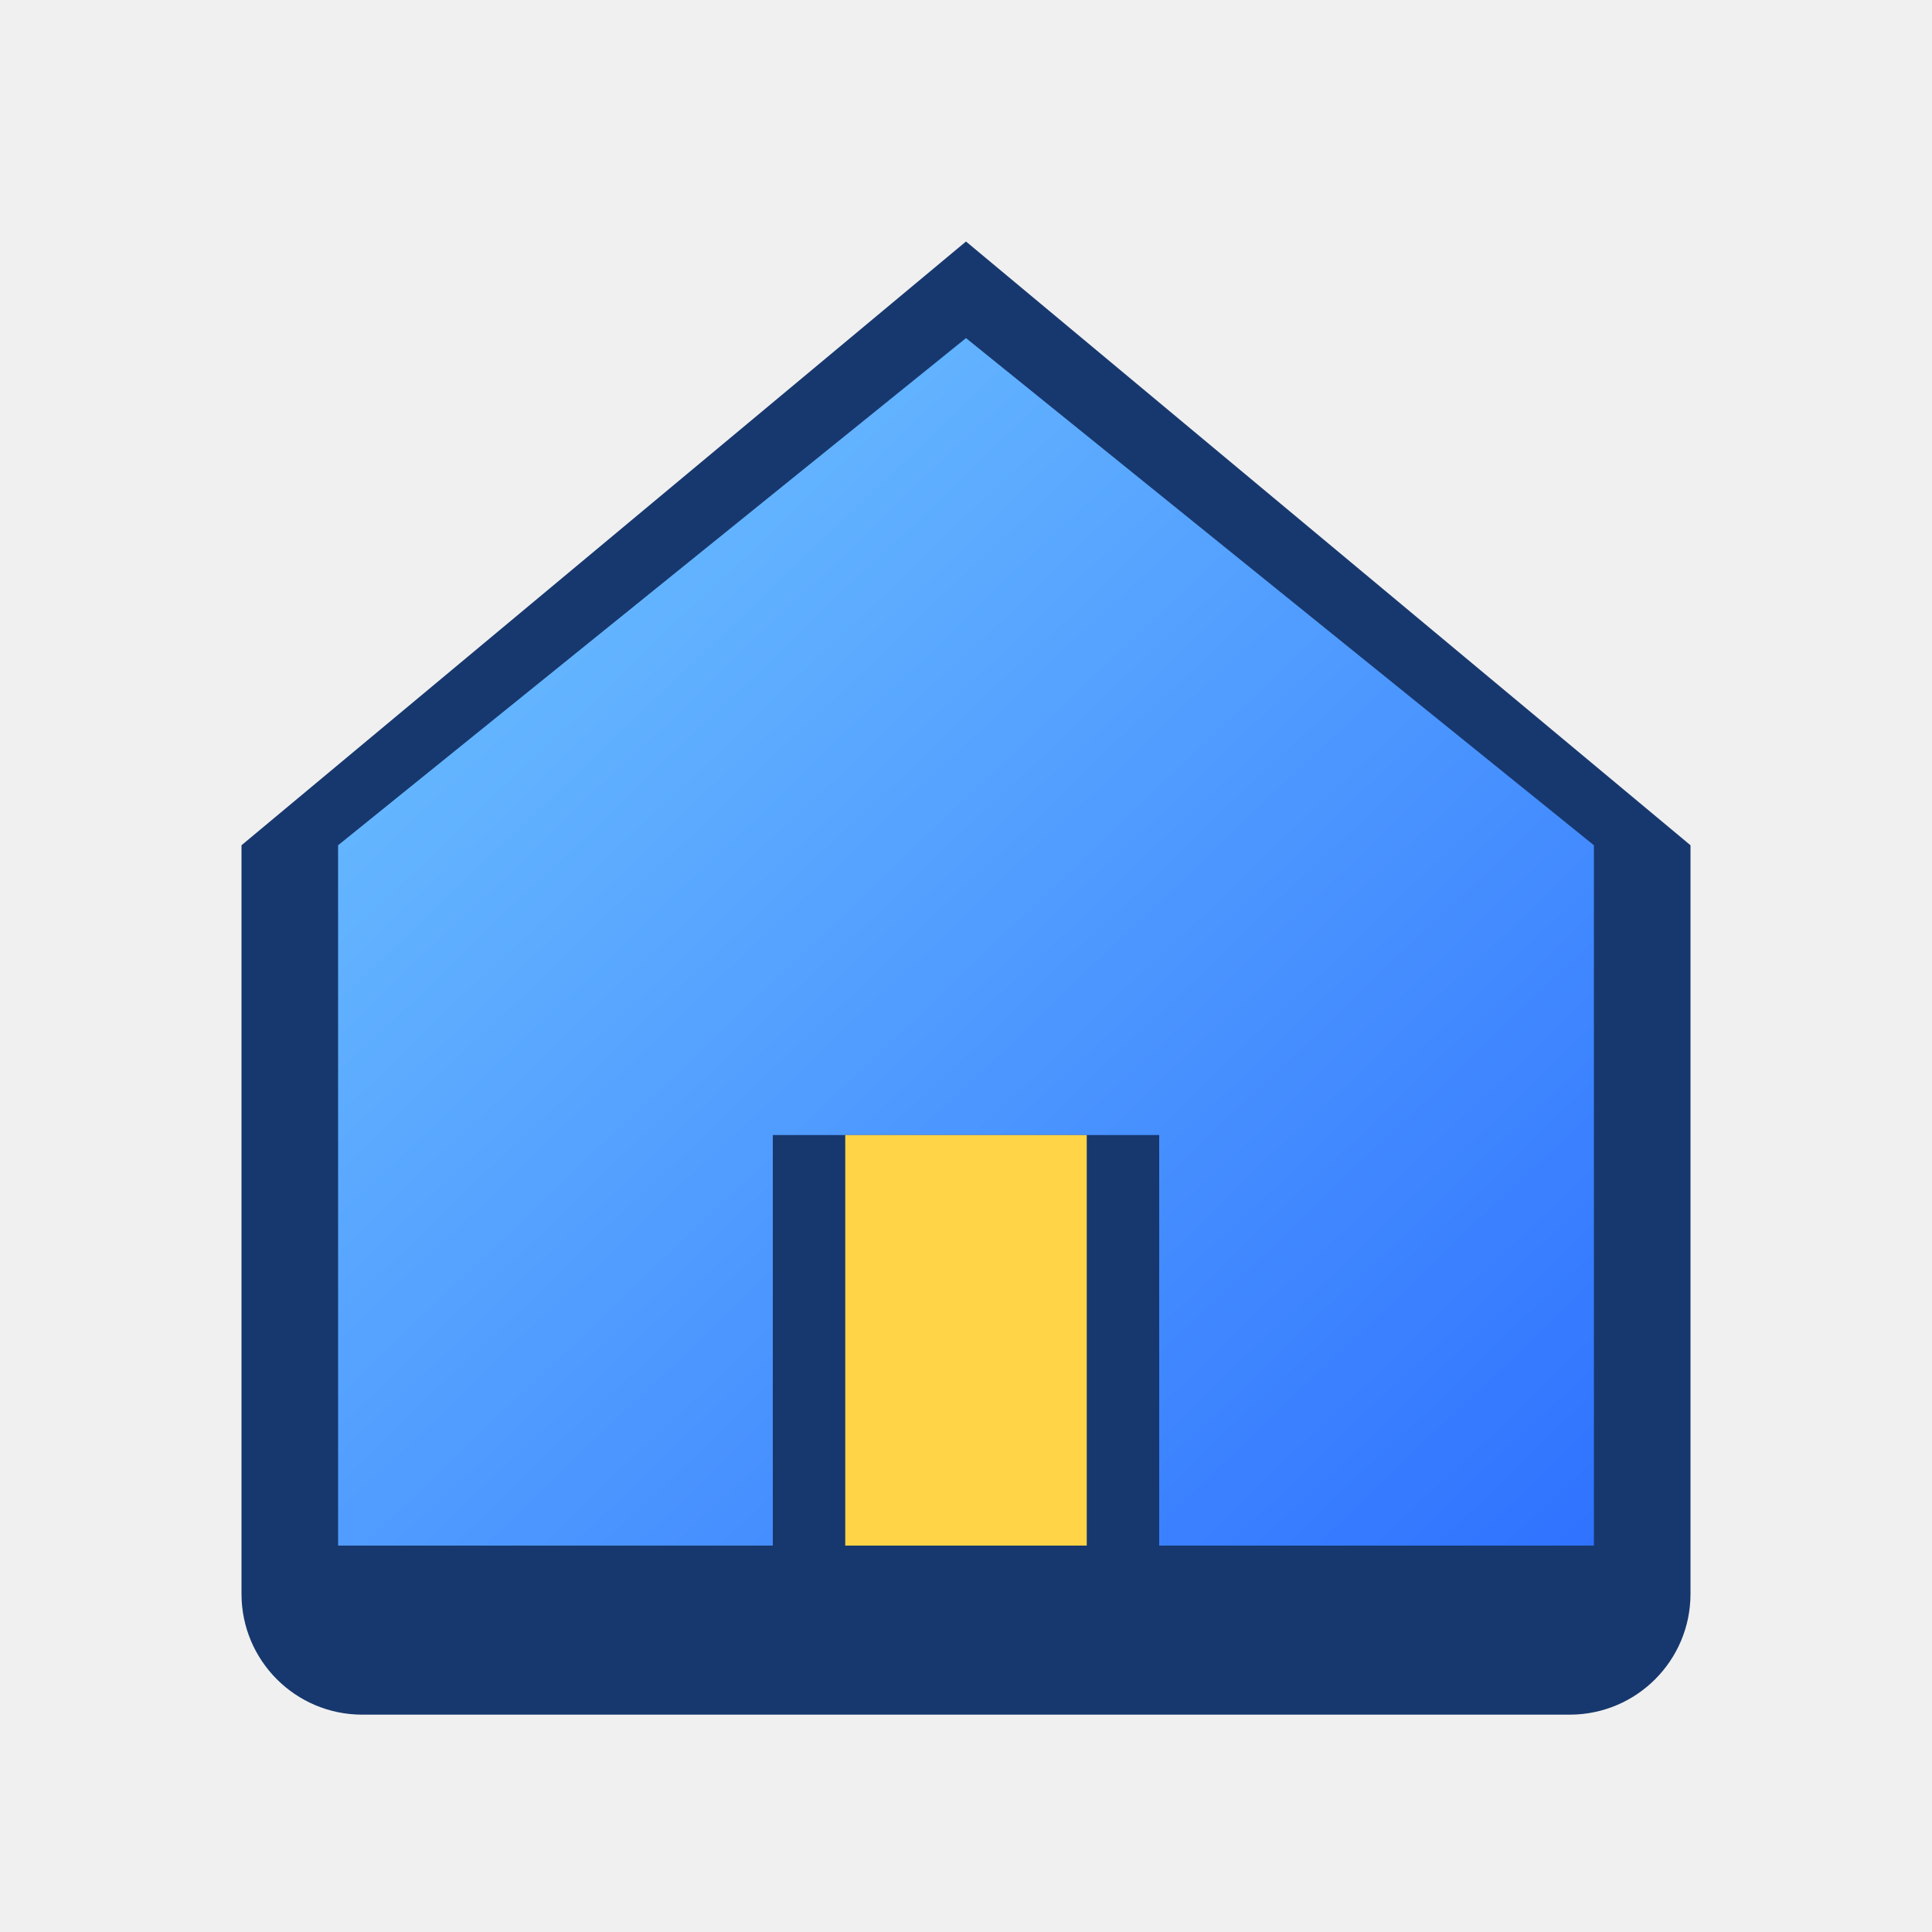
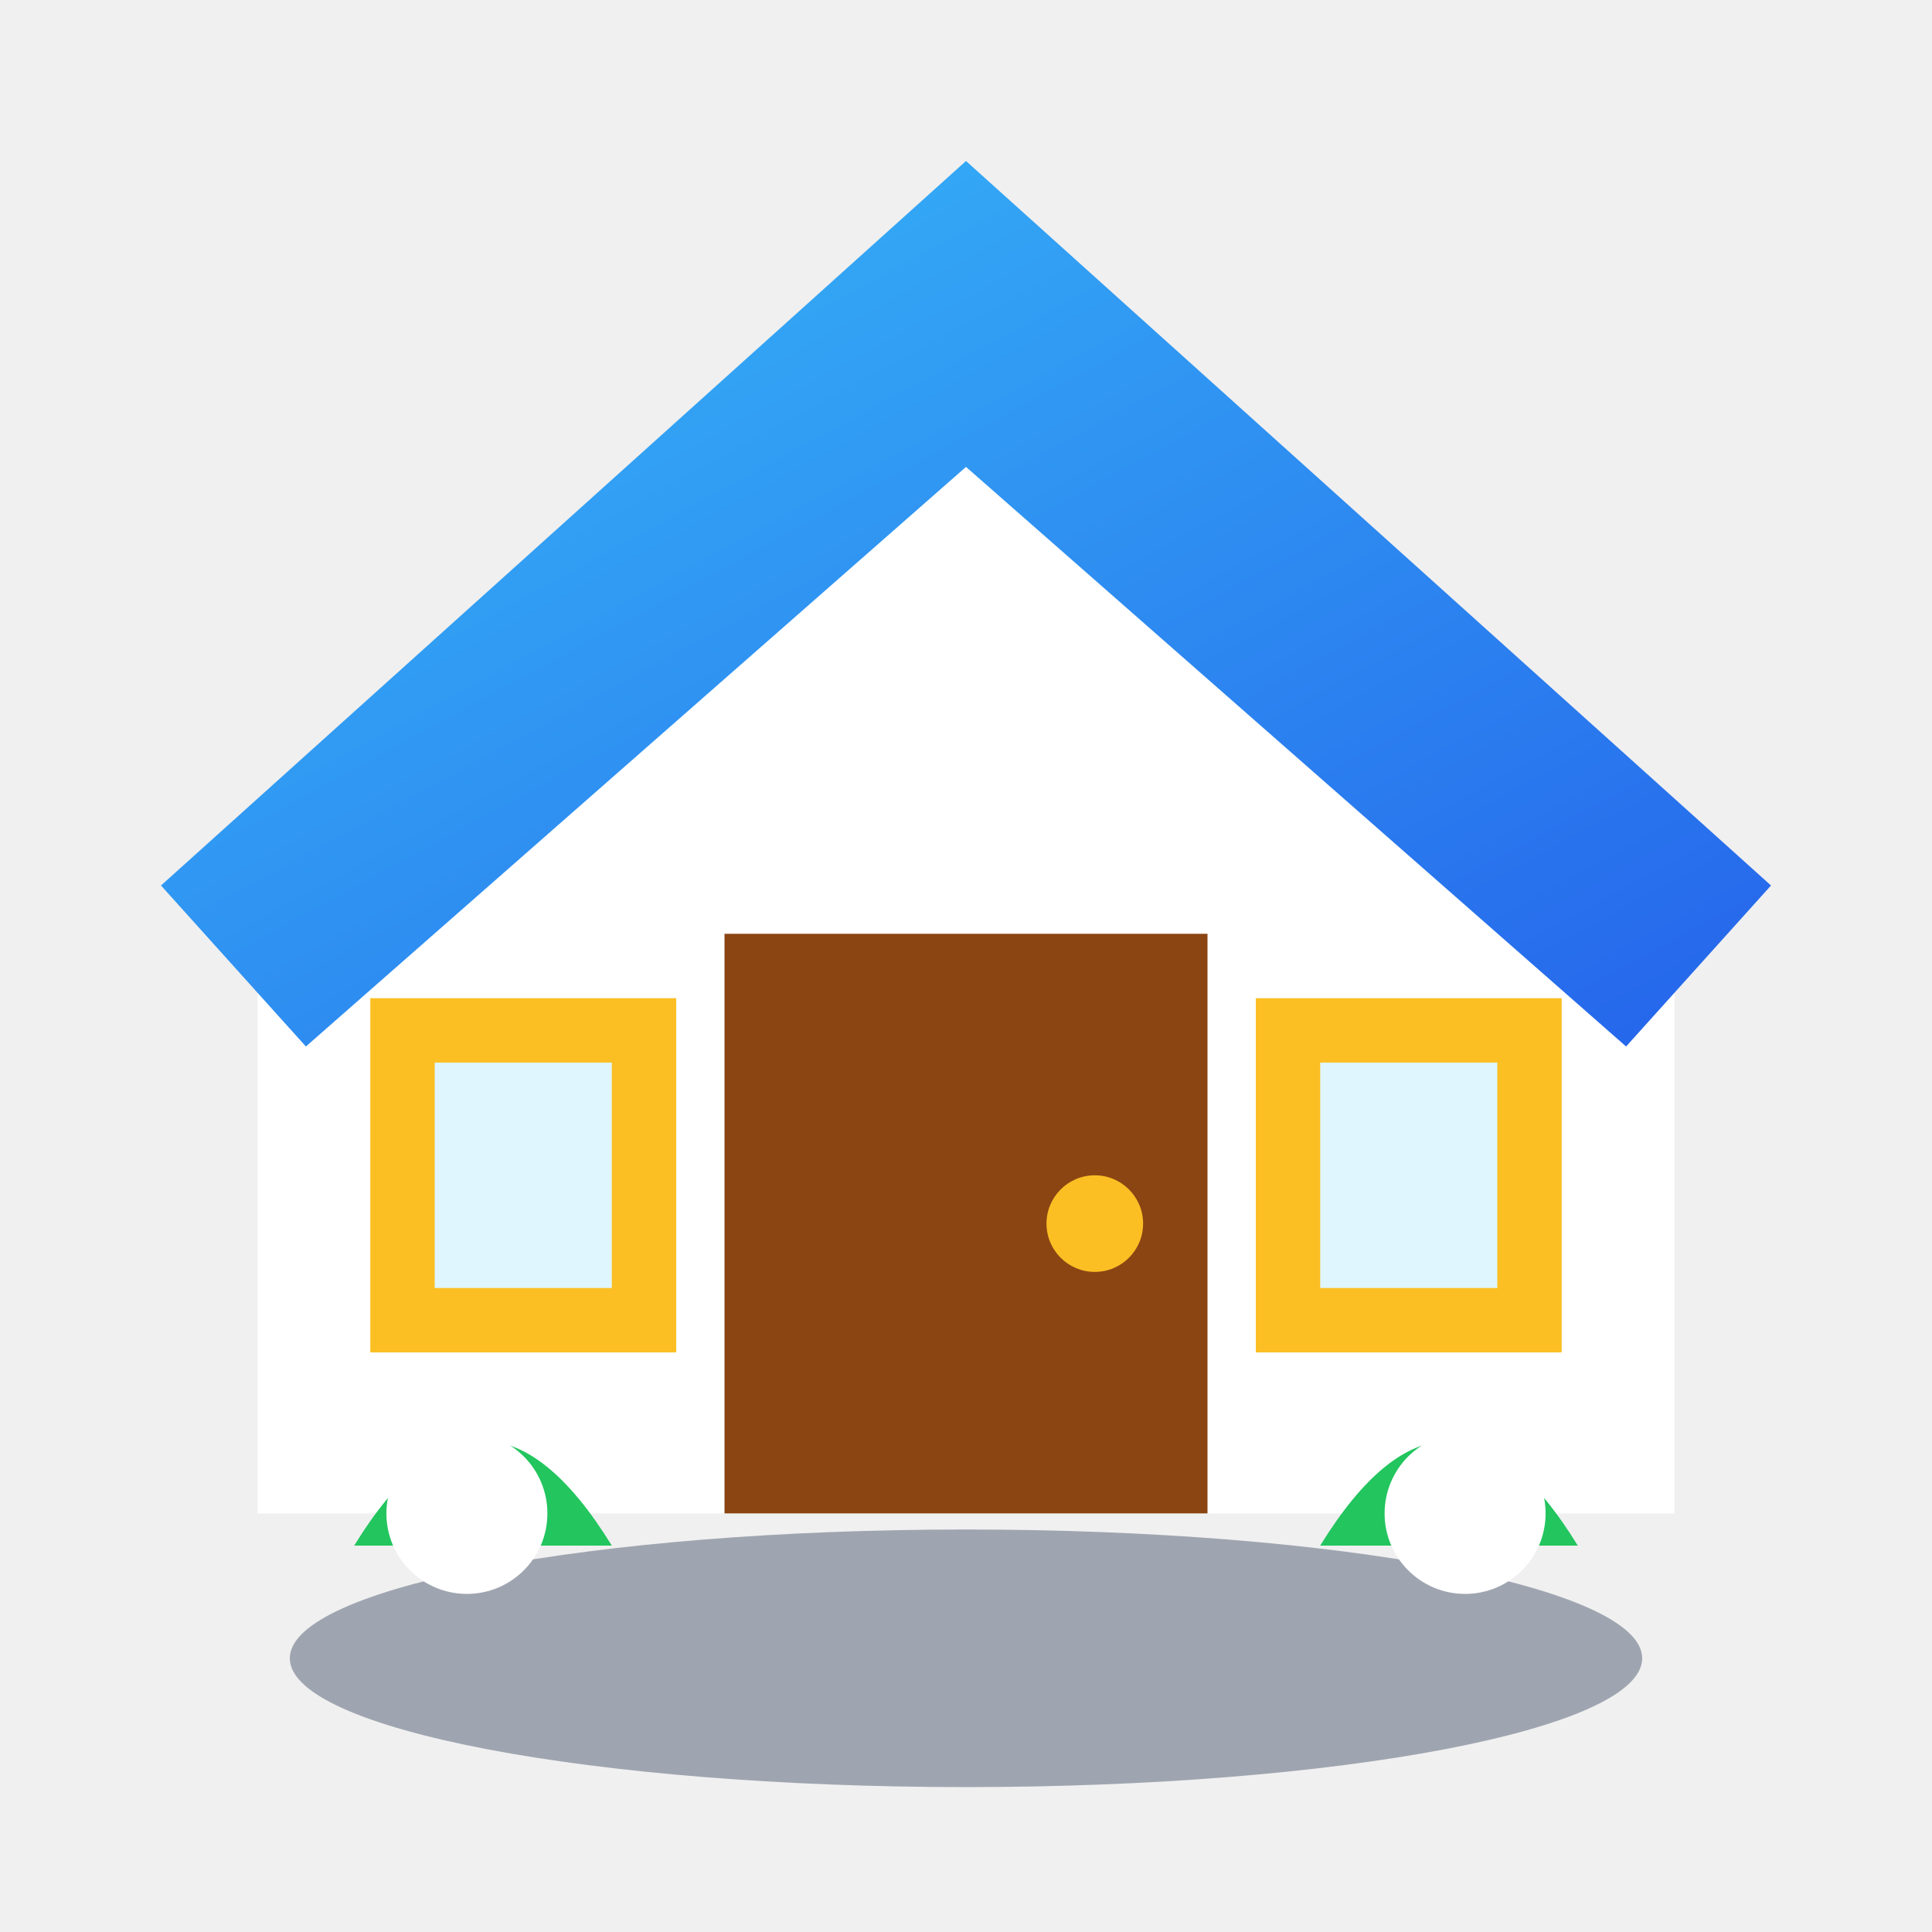
- <svg xmlns="http://www.w3.org/2000/svg" viewBox="0 0 80 80">
+ <svg xmlns="http://www.w3.org/2000/svg" viewBox="0 0 120 120">
  <defs>
-     <linearGradient id="a" x1="0" y1="0" x2="1" y2="1">
-       <stop stop-color="#72c7ff" />
-       <stop offset="1" stop-color="#2f72ff" />
+     <linearGradient id="b" x1="0" y1="0" x2="1" y2="1">
+       <stop stop-color="#38bdf8" />
+       <stop offset="1" stop-color="#2563eb" />
+     </linearGradient>
+     <linearGradient id="r" x1="0" y1="0" x2="1" y2="1">
+       <stop stop-color="#fde68a" />
+       <stop offset="1" stop-color="#f59e0b" />
    </linearGradient>
  </defs>
-   <path fill="#17386e" d="M10 35 40 10l30 25v31a5 5 0 0 1-5 5H15a5 5 0 0 1-5-5z" />
-   <path fill="url(#a)" d="M14 35 40 14l26 21v29H48V47H32v17H14z" />
-   <path fill="#ffd447" d="M35 64V47h10v17z" />
+   <ellipse cx="60" cy="103" rx="42" ry="8" fill="#091a38" opacity=".35" />
+   <path d="M16 55 60 18l44 37v39H16z" fill="#fff" />
+   <path d="M10 55 60 10l50 45-9 10-41-36-41 36z" fill="url(#b)" />
+   <path d="M45 58h30v36H45z" fill="#8b4513" />
+   <circle cx="68" cy="76" r="3" fill="#fbbf24" />
+   <path d="M25 64h15v18H25zM80 64h15v18H80z" fill="#dff6ff" stroke="#fbbf24" stroke-width="4" />
+   <path d="M22 96q8-13 16 0M82 96q8-13 16 0" fill="#22c55e" />
+   <circle cx="29" cy="94" r="5" fill="#fff" />
+   <circle cx="91" cy="94" r="5" fill="#fff" />
</svg>
